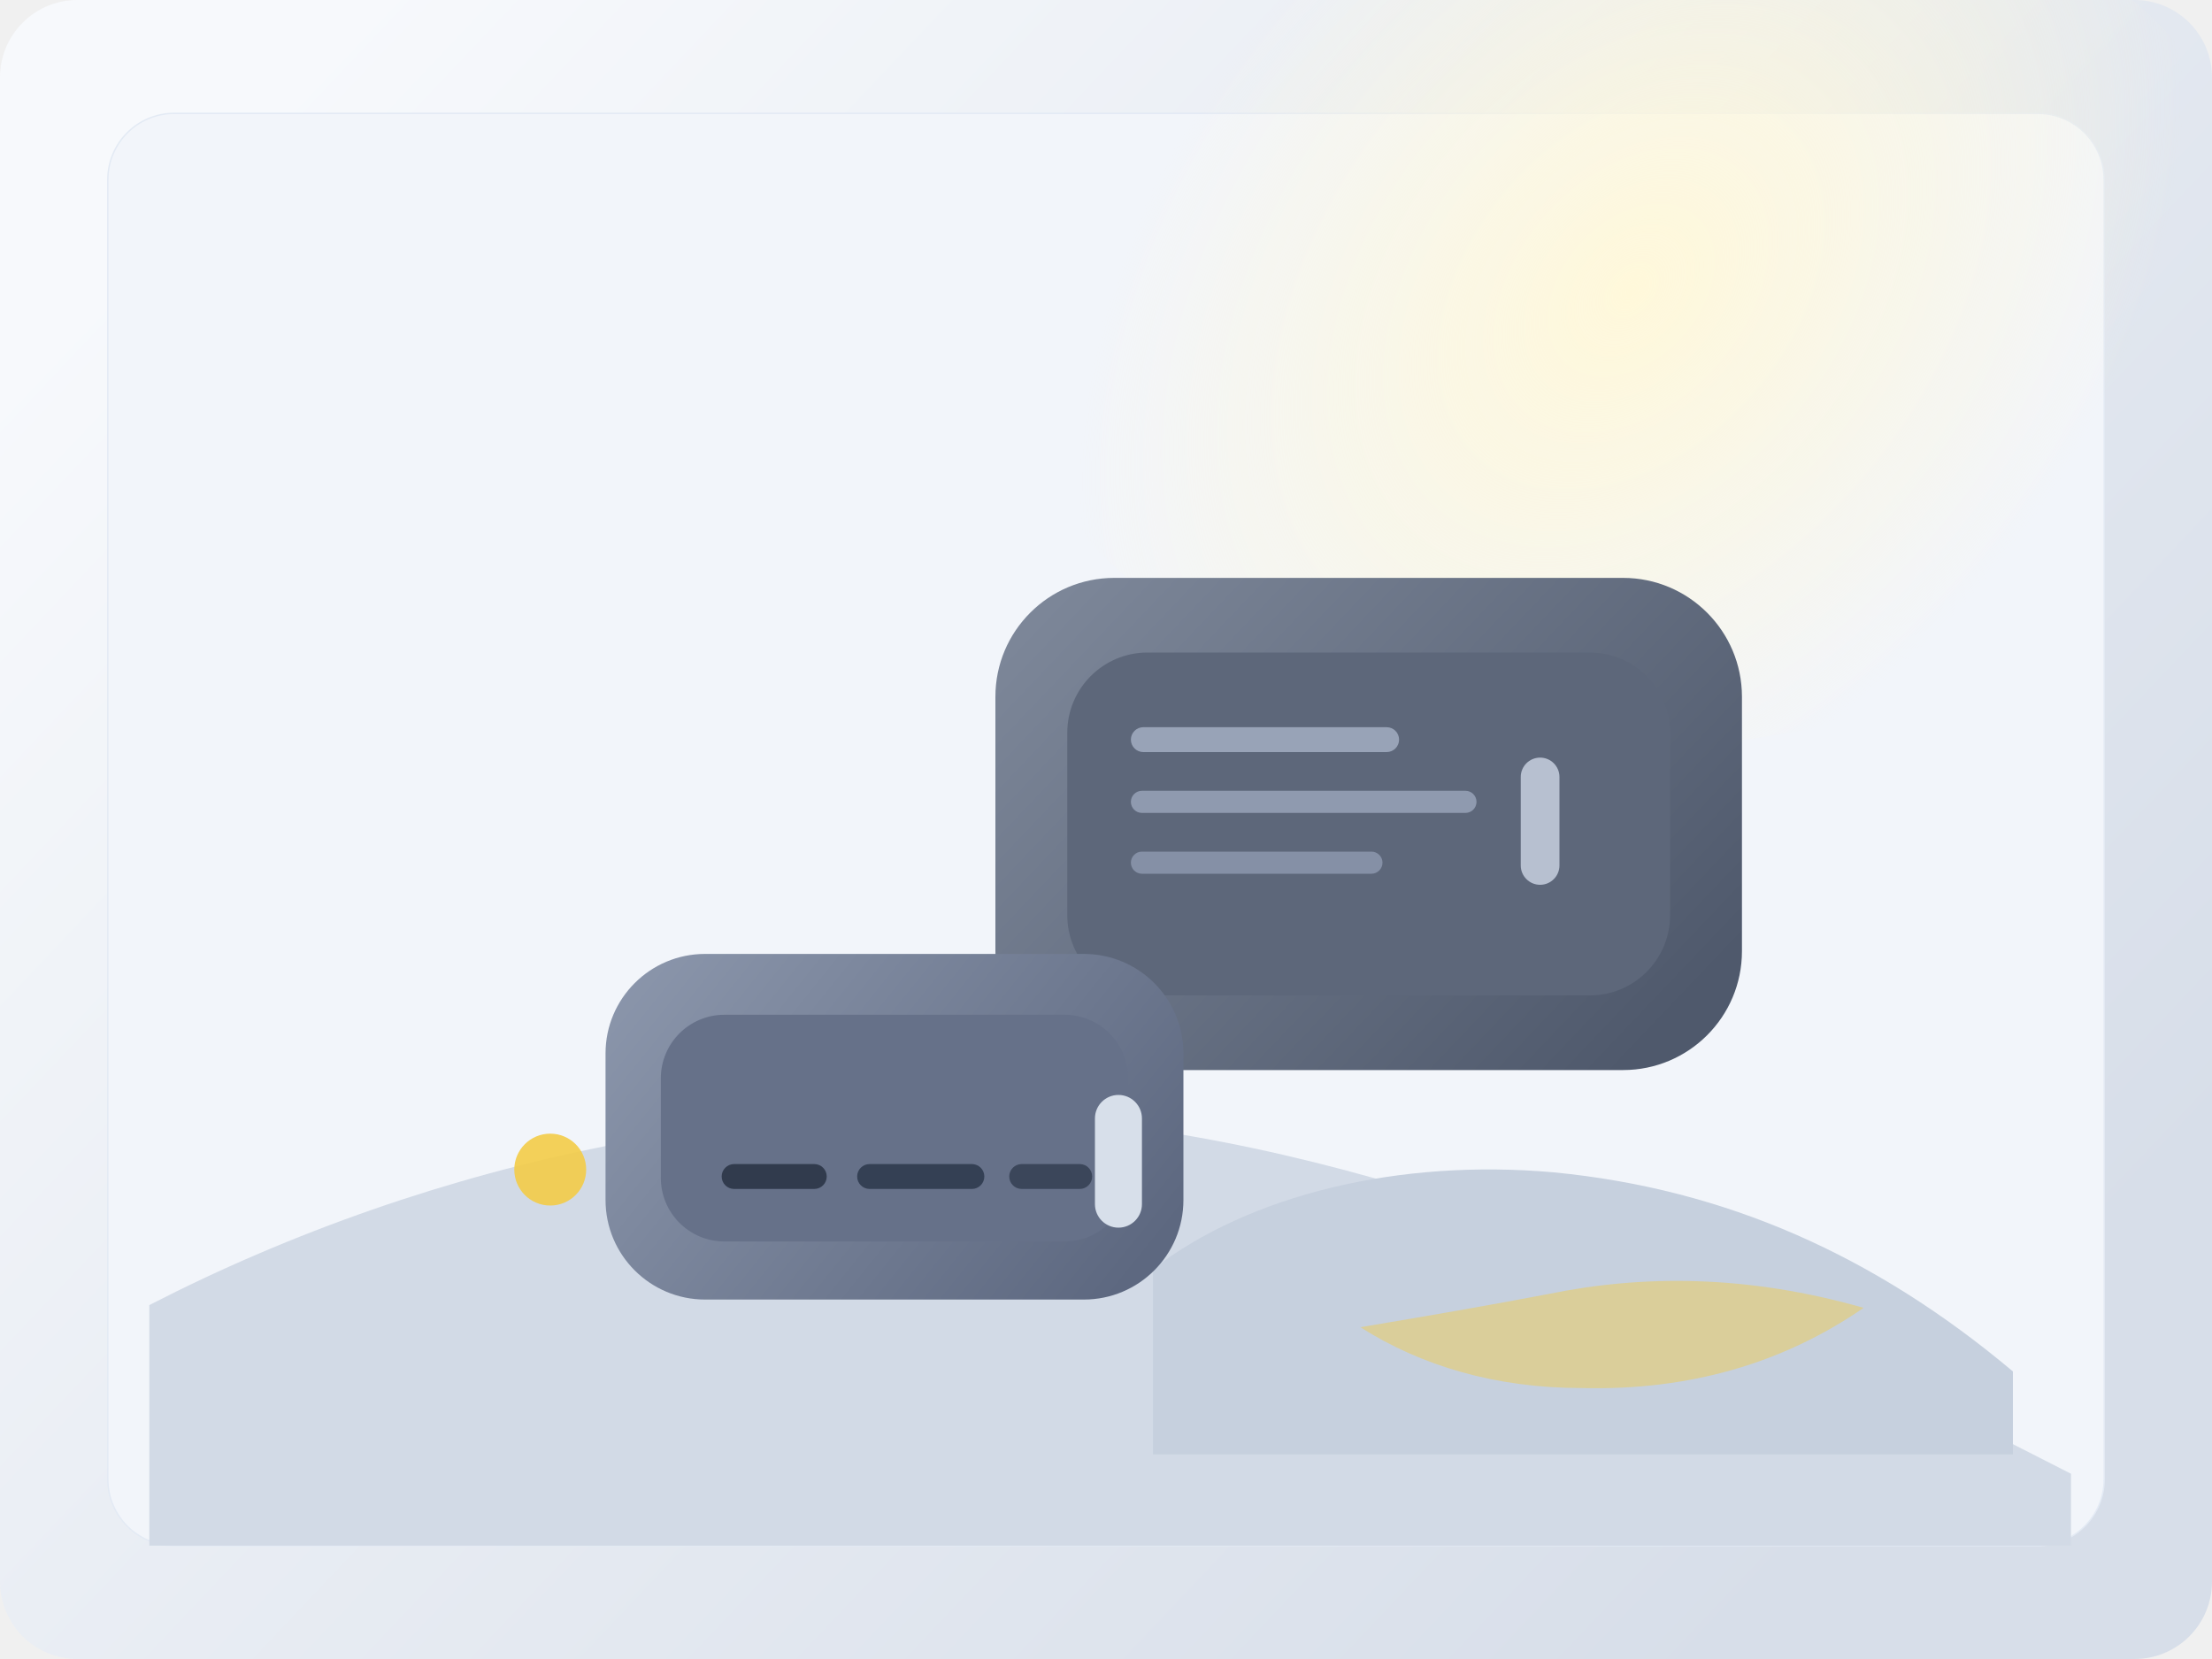
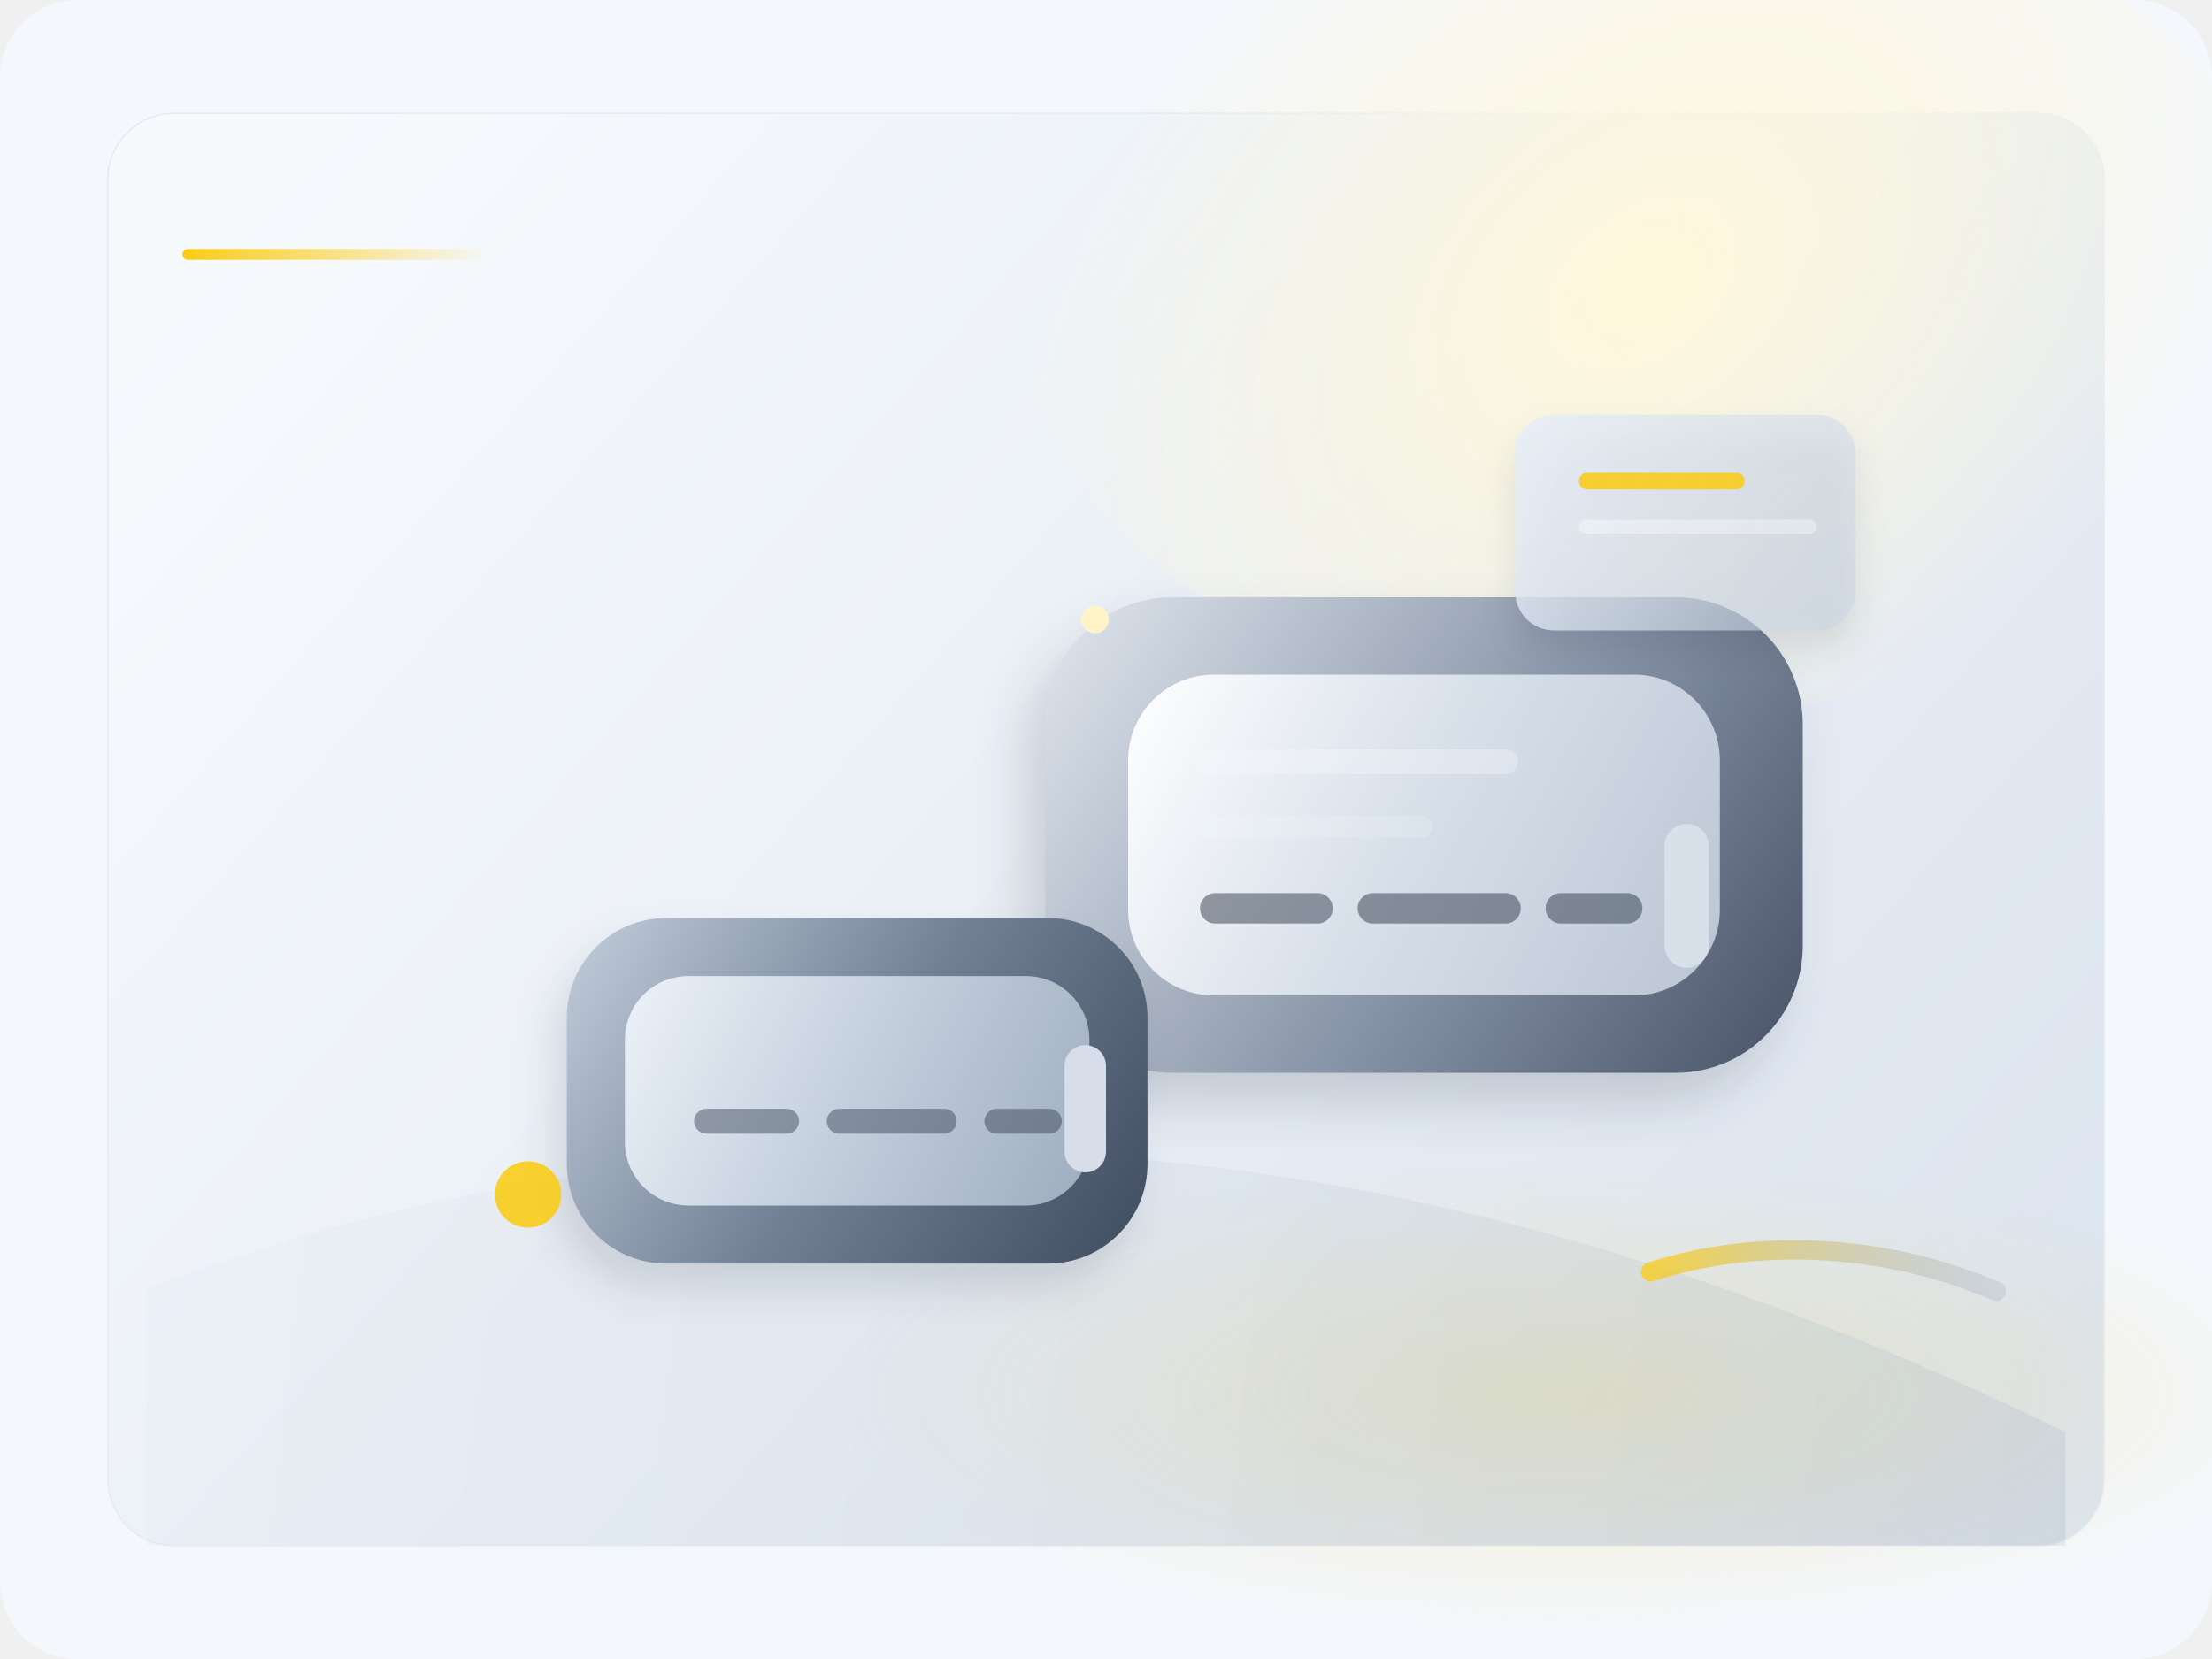
<svg xmlns="http://www.w3.org/2000/svg" width="1600" height="1200" viewBox="0 0 1600 1200" fill="none">
+   <rect width="1600" height="1200" rx="56" fill="#F4F7FB" />
+   <rect x="78" y="82" width="1444" height="1036" rx="48" fill="url(#shell)" stroke="#E5EBF3" />
+   <ellipse cx="1190" cy="206" rx="462" ry="314" fill="url(#glow)" />
+   <ellipse cx="1136" cy="1008" rx="538" ry="170" fill="url(#baseGlow)" />
+   <rect x="132" y="180" width="224" height="8" rx="4" fill="url(#accent)" />
+   <path d="M106 932C332 846 572 818 818 838C1060 858 1290 936 1494 1036V1118H106V932Z" fill="url(#plane)" />
+   <g filter="url(#shadowLead)">
+     <rect x="756" y="432" width="548" height="344" rx="92" fill="url(#leadBody)" />
+     <rect x="816" y="488" width="428" height="232" rx="62" fill="url(#leadFace)" />
+     <rect x="866" y="542" width="232" height="18" rx="9" fill="#F8FAFC" fill-opacity="0.34" />
+     <rect x="866" y="590" width="170" height="16" rx="8" fill="#F8FAFC" fill-opacity="0.18" />
+     <rect x="868" y="646" width="96" height="22" rx="11" fill="#1A2536" fill-opacity="0.44" />
+     <rect x="982" y="646" width="118" height="22" rx="11" fill="#1A2536" fill-opacity="0.44" />
+     <rect x="1118" y="646" width="70" height="22" rx="11" fill="#1A2536" fill-opacity="0.44" />
+     <rect x="1204" y="596" width="32" height="104" rx="16" fill="#D8E0EA" />
+   </g>
+   <g filter="url(#shadowSecondary)">
+     <rect x="410" y="664" width="420" height="250" rx="72" fill="url(#secondaryBody)" />
+     <rect x="452" y="706" width="336" height="166" rx="46" fill="url(#secondaryFace)" />
+     <rect x="502" y="802" width="76" height="18" rx="9" fill="#273245" fill-opacity="0.42" />
+     <rect x="598" y="802" width="94" height="18" rx="9" fill="#273245" fill-opacity="0.42" />
+     <rect x="712" y="802" width="56" height="18" rx="9" fill="#273245" fill-opacity="0.42" />
+     <rect x="770" y="756" width="30" height="92" rx="15" fill="#D7DEE9" />
+   </g>
+   <g filter="url(#shadowAdapter)">
+     <rect x="1096" y="300" width="246" height="156" rx="28" fill="url(#adapterCard)" />
+     <rect x="1142" y="342" width="120" height="12" rx="6" fill="#FACC15" fill-opacity="0.86" />
+     <rect x="1142" y="376" width="172" height="10" rx="5" fill="#FFFFFF" fill-opacity="0.36" />
+   </g>
+   <path d="M1194 920C1268 896 1360 898 1444 934" stroke="url(#cable)" stroke-width="14" stroke-linecap="round" />
+   <circle cx="382" cy="864" r="24" fill="#FACC15" fill-opacity="0.88" />
+   <circle cx="792" cy="448" r="10" fill="#FFF4C7" />
  <defs>
-     <linearGradient id="bg-hubs" x1="200" y1="60" x2="1320" y2="1120" gradientUnits="userSpaceOnUse">
-       <stop stop-color="#F7F9FC" />
-       <stop offset="1" stop-color="#D7DEE9" />
+     <linearGradient id="shell" x1="212" y1="88" x2="1386" y2="1118" gradientUnits="userSpaceOnUse">
+       <stop stop-color="#F7FAFD" />
+       <stop offset="1" stop-color="#DCE4EF" />
    </linearGradient>
-     <radialGradient id="glow-hubs" cx="0" cy="0" r="1" gradientUnits="userSpaceOnUse" gradientTransform="translate(1180 210) rotate(132.199) scale(470 330)">
+     <radialGradient id="glow" cx="0" cy="0" r="1" gradientUnits="userSpaceOnUse" gradientTransform="translate(1190 206) rotate(142.35) scale(520.11 356.021)">
      <stop stop-color="#FFF8DA" />
      <stop offset="1" stop-color="#FFF8DA" stop-opacity="0" />
    </radialGradient>
-     <linearGradient id="body-hubs" x1="680" y1="470" x2="1090" y2="860" gradientUnits="userSpaceOnUse">
-       <stop stop-color="#7F899B" />
-       <stop offset="1" stop-color="#4F596C" />
+     <radialGradient id="baseGlow" cx="0" cy="0" r="1" gradientUnits="userSpaceOnUse" gradientTransform="translate(1136 1008) rotate(90) scale(170 538)">
+       <stop stop-color="#FACC15" stop-opacity="0.18" />
+       <stop offset="1" stop-color="#FACC15" stop-opacity="0" />
+     </radialGradient>
+     <linearGradient id="accent" x1="132" y1="184" x2="356" y2="184" gradientUnits="userSpaceOnUse">
+       <stop stop-color="#FACC15" />
+       <stop offset="1" stop-color="#FACC15" stop-opacity="0" />
    </linearGradient>
-     <linearGradient id="mini-hubs" x1="420" y1="680" x2="780" y2="970" gradientUnits="userSpaceOnUse">
-       <stop stop-color="#8F9AAF" />
-       <stop offset="1" stop-color="#5D6880" />
+     <linearGradient id="plane" x1="106" y1="932" x2="1494" y2="1118" gradientUnits="userSpaceOnUse">
+       <stop stop-color="#D5DEEA" stop-opacity="0.14" />
+       <stop offset="1" stop-color="#93A2B5" stop-opacity="0.18" />
    </linearGradient>
+     <linearGradient id="leadBody" x1="786" y1="448" x2="1278" y2="776" gradientUnits="userSpaceOnUse">
+       <stop stop-color="#D8DFE8" />
+       <stop offset="0.54" stop-color="#8995A8" />
+       <stop offset="1" stop-color="#4C576B" />
+     </linearGradient>
+     <linearGradient id="leadFace" x1="816" y1="488" x2="1244" y2="720" gradientUnits="userSpaceOnUse">
+       <stop stop-color="#FFFFFF" />
+       <stop offset="0.46" stop-color="#D8E0EA" />
+       <stop offset="1" stop-color="#BBC5D3" />
+     </linearGradient>
+     <linearGradient id="secondaryBody" x1="434" y1="676" x2="806" y2="914" gradientUnits="userSpaceOnUse">
+       <stop stop-color="#BAC5D4" />
+       <stop offset="0.5" stop-color="#718095" />
+       <stop offset="1" stop-color="#435063" />
+     </linearGradient>
+     <linearGradient id="secondaryFace" x1="452" y1="706" x2="788" y2="872" gradientUnits="userSpaceOnUse">
+       <stop stop-color="#ECF2F8" />
+       <stop offset="0.48" stop-color="#C5D0DE" />
+       <stop offset="1" stop-color="#9EACBE" />
+     </linearGradient>
+     <linearGradient id="adapterCard" x1="1106" y1="308" x2="1336" y2="456" gradientUnits="userSpaceOnUse">
+       <stop stop-color="#E7EEF7" stop-opacity="0.92" />
+       <stop offset="1" stop-color="#C9D4E3" stop-opacity="0.5" />
+     </linearGradient>
+     <linearGradient id="cable" x1="1194" y1="926" x2="1444" y2="926" gradientUnits="userSpaceOnUse">
+       <stop stop-color="#FACC15" stop-opacity="0.74" />
+       <stop offset="1" stop-color="#94A3B8" stop-opacity="0.24" />
+     </linearGradient>
+     <filter id="shadowLead" x="704" y="394" width="654" height="436" filterUnits="userSpaceOnUse" color-interpolation-filters="sRGB">
+       <feFlood flood-opacity="0" result="BackgroundImageFix" />
+       <feColorMatrix in="SourceAlpha" type="matrix" values="0 0 0 0 0 0 0 0 0 0 0 0 0 0 0 0 0 0 127 0" result="hardAlpha" />
+       <feOffset dx="-14" dy="22" />
+       <feGaussianBlur stdDeviation="19" />
+       <feColorMatrix type="matrix" values="0 0 0 0 0.059 0 0 0 0 0.09 0 0 0 0 0.161 0 0 0 0.16 0" />
+       <feBlend mode="normal" in2="BackgroundImageFix" result="effect1_dropShadow" />
+       <feBlend mode="normal" in="SourceGraphic" in2="effect1_dropShadow" result="shape" />
+     </filter>
+     <filter id="shadowSecondary" x="372" y="638" width="504" height="320" filterUnits="userSpaceOnUse" color-interpolation-filters="sRGB">
+       <feFlood flood-opacity="0" result="BackgroundImageFix" />
+       <feColorMatrix in="SourceAlpha" type="matrix" values="0 0 0 0 0 0 0 0 0 0 0 0 0 0 0 0 0 0 127 0" result="hardAlpha" />
+       <feOffset dx="-10" dy="18" />
+       <feGaussianBlur stdDeviation="14" />
+       <feColorMatrix type="matrix" values="0 0 0 0 0.059 0 0 0 0 0.09 0 0 0 0 0.161 0 0 0 0.12 0" />
+       <feBlend mode="normal" in2="BackgroundImageFix" result="effect1_dropShadow" />
+       <feBlend mode="normal" in="SourceGraphic" in2="effect1_dropShadow" result="shape" />
+     </filter>
+     <filter id="shadowAdapter" x="1072" y="284" width="302" height="204" filterUnits="userSpaceOnUse" color-interpolation-filters="sRGB">
+       <feFlood flood-opacity="0" result="BackgroundImageFix" />
+       <feColorMatrix in="SourceAlpha" type="matrix" values="0 0 0 0 0 0 0 0 0 0 0 0 0 0 0 0 0 0 127 0" result="hardAlpha" />
+       <feOffset dy="14" />
+       <feGaussianBlur stdDeviation="12" />
+       <feColorMatrix type="matrix" values="0 0 0 0 0.059 0 0 0 0 0.09 0 0 0 0 0.161 0 0 0 0.1 0" />
+       <feBlend mode="normal" in2="BackgroundImageFix" result="effect1_dropShadow" />
+       <feBlend mode="normal" in="SourceGraphic" in2="effect1_dropShadow" result="shape" />
+     </filter>
  </defs>
-   <rect width="1600" height="1200" rx="56" fill="url(#bg-hubs)" />
-   <rect x="78" y="82" width="1444" height="1036" rx="48" fill="#F2F5FA" stroke="#E3EAF4" />
-   <ellipse cx="1180" cy="210" rx="470" ry="330" fill="url(#glow-hubs)" />
-   <path d="M108 944C314 838 560 786 794 812C1036 840 1260 944 1498 1066V1118H108V944Z" fill="#D2DAE6" />
-   <path d="M834 918C904 864 1012 838 1124 848C1248 860 1356 908 1456 992V1052H834V918Z" fill="#C6D0DE" />
-   <rect x="720" y="418" width="540" height="356" rx="86" fill="url(#body-hubs)" />
-   <rect x="772" y="472" width="436" height="248" rx="58" fill="#5D677A" />
-   <rect x="818" y="526" width="194" height="18" rx="9" fill="#98A3B7" />
-   <rect x="818" y="572" width="250" height="16" rx="8" fill="#8F9AAF" />
-   <rect x="818" y="616" width="182" height="16" rx="8" fill="#8590A6" />
-   <rect x="1100" y="548" width="28" height="92" rx="14" fill="#B7C0D0" />
-   <rect x="438" y="690" width="418" height="250" rx="72" fill="url(#mini-hubs)" />
-   <rect x="478" y="734" width="338" height="164" rx="46" fill="#667189" />
-   <rect x="522" y="842" width="76" height="18" rx="9" fill="#313B4D" />
-   <rect x="620" y="842" width="92" height="18" rx="9" fill="#344054" />
-   <rect x="730" y="842" width="60" height="18" rx="9" fill="#3B465A" />
-   <rect x="792" y="792" width="34" height="96" rx="17" fill="#D7DFEA" />
-   <circle cx="398" cy="846" r="26" fill="#F3CC47" fill-opacity="0.9" />
-   <path d="M1120 936C1188 922 1264 922 1348 946C1290 986 1222 1006 1144 1004C1082 1004 1028 988 984 960C1032 952 1078 944 1120 936Z" fill="#F3CC47" fill-opacity="0.45" />
</svg>
